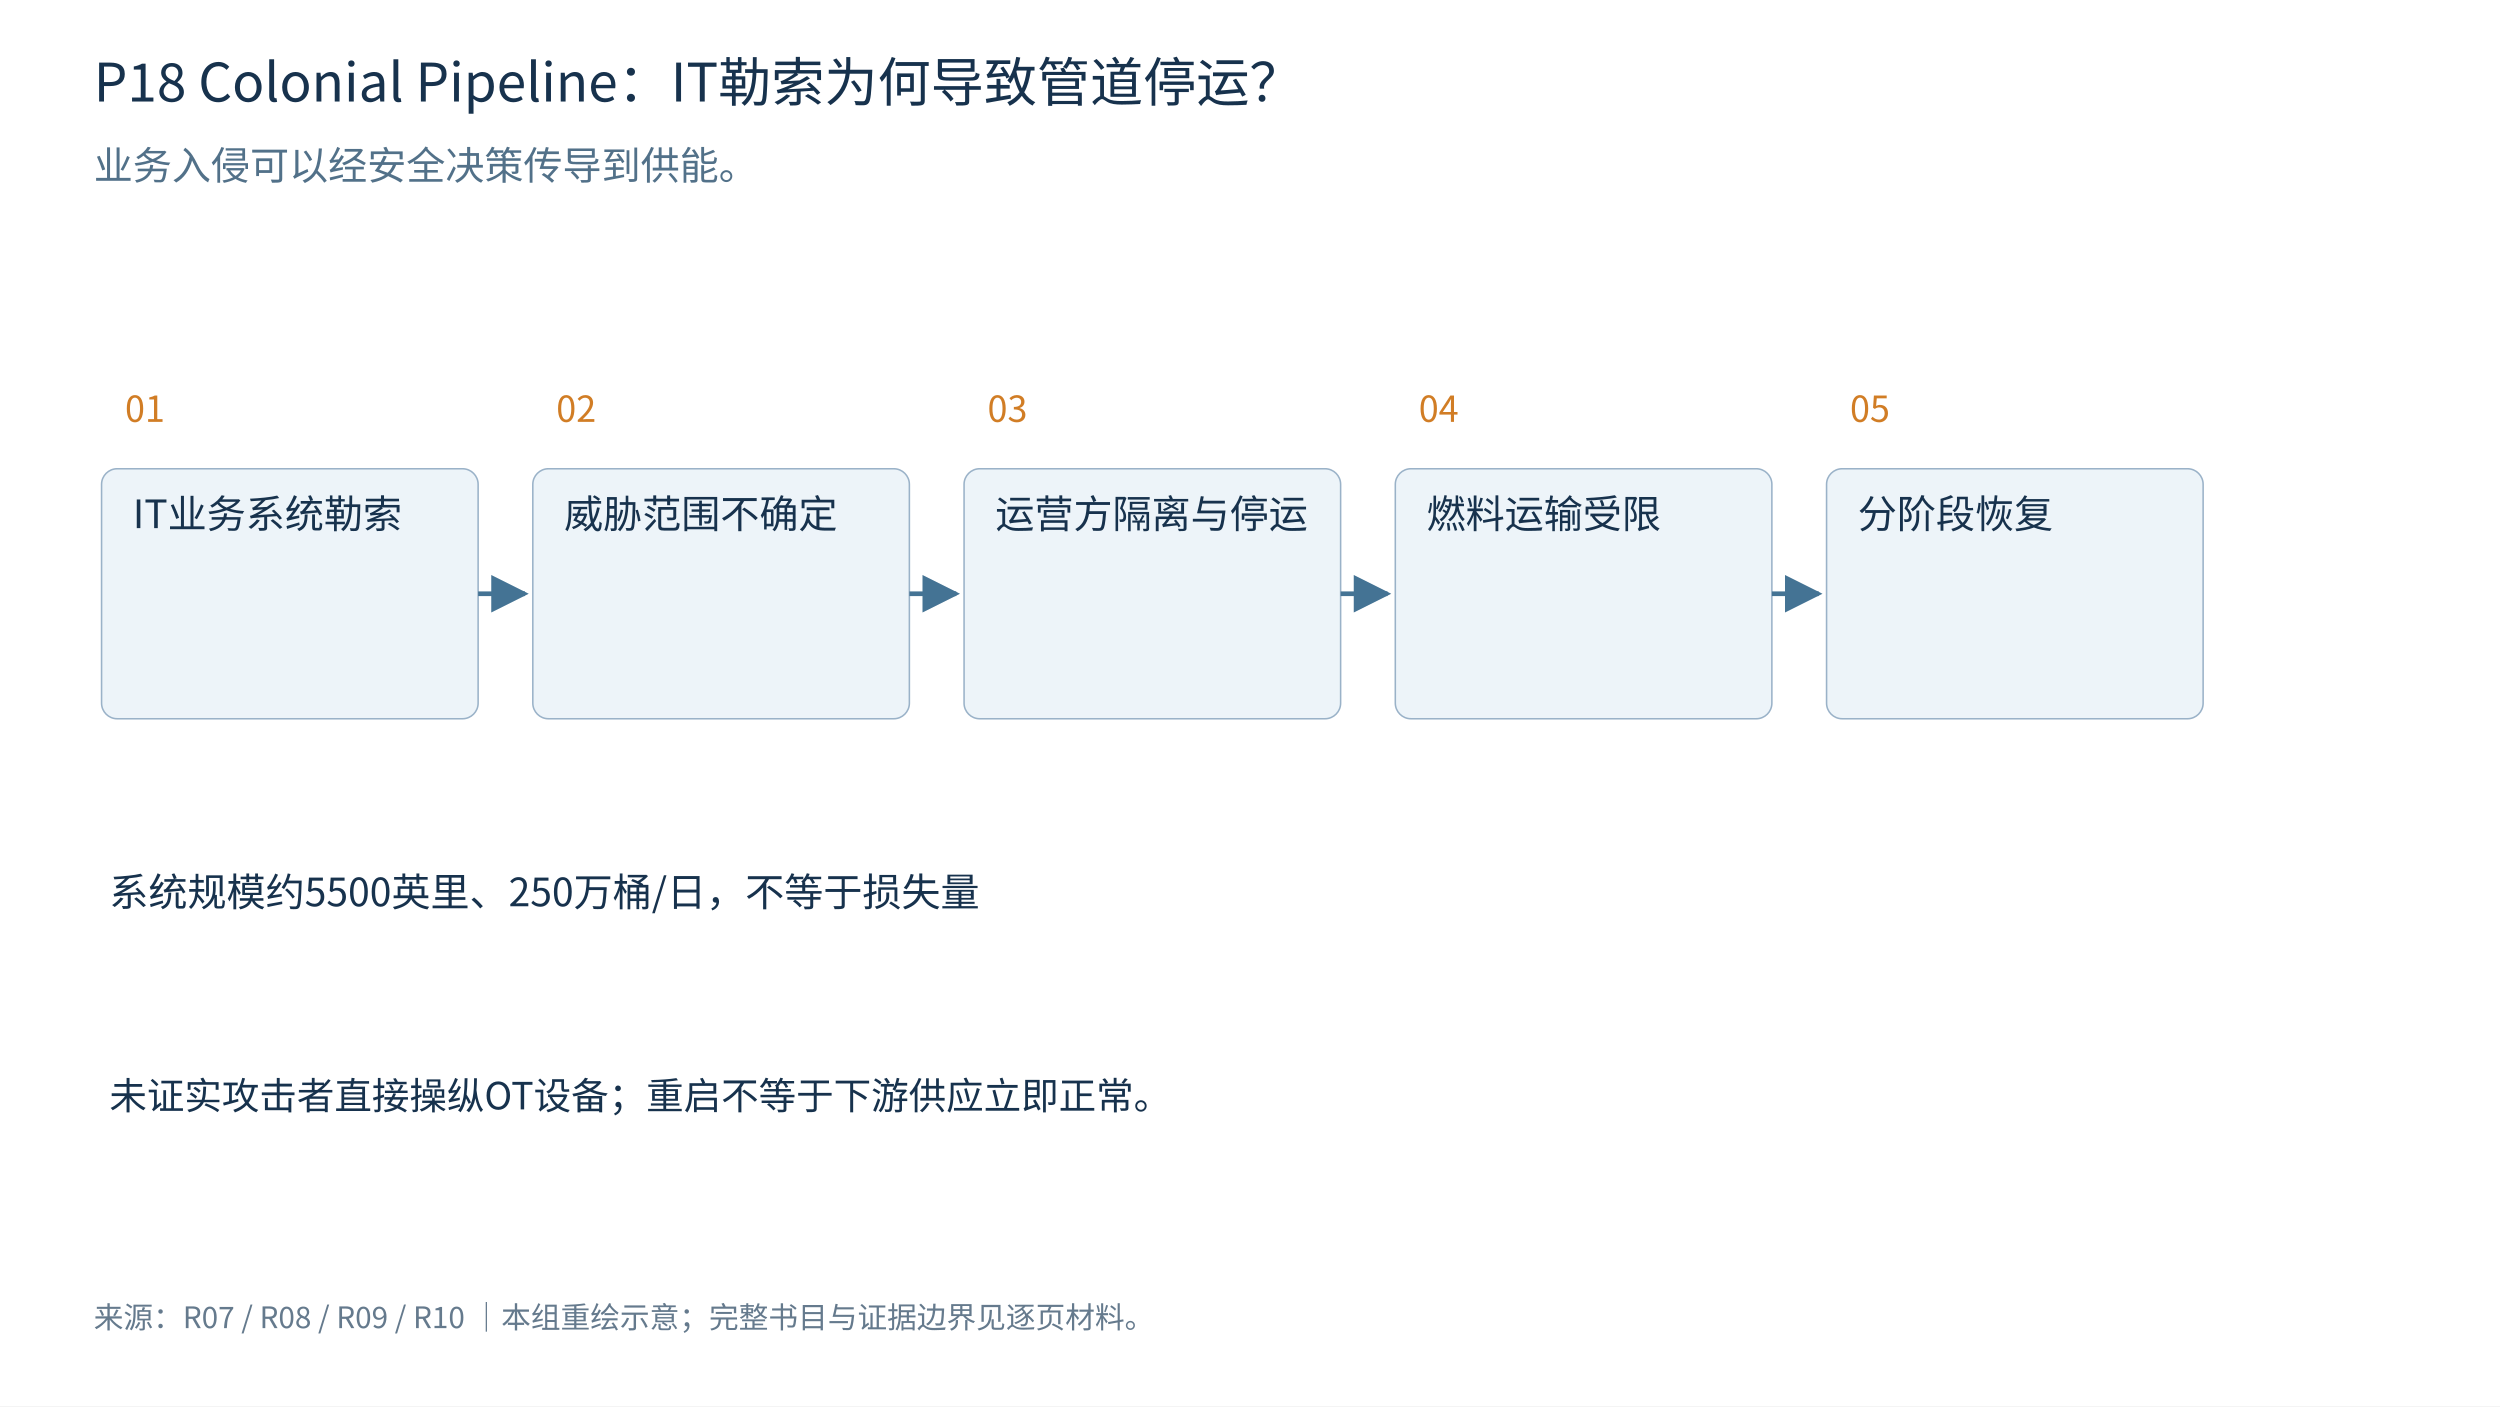
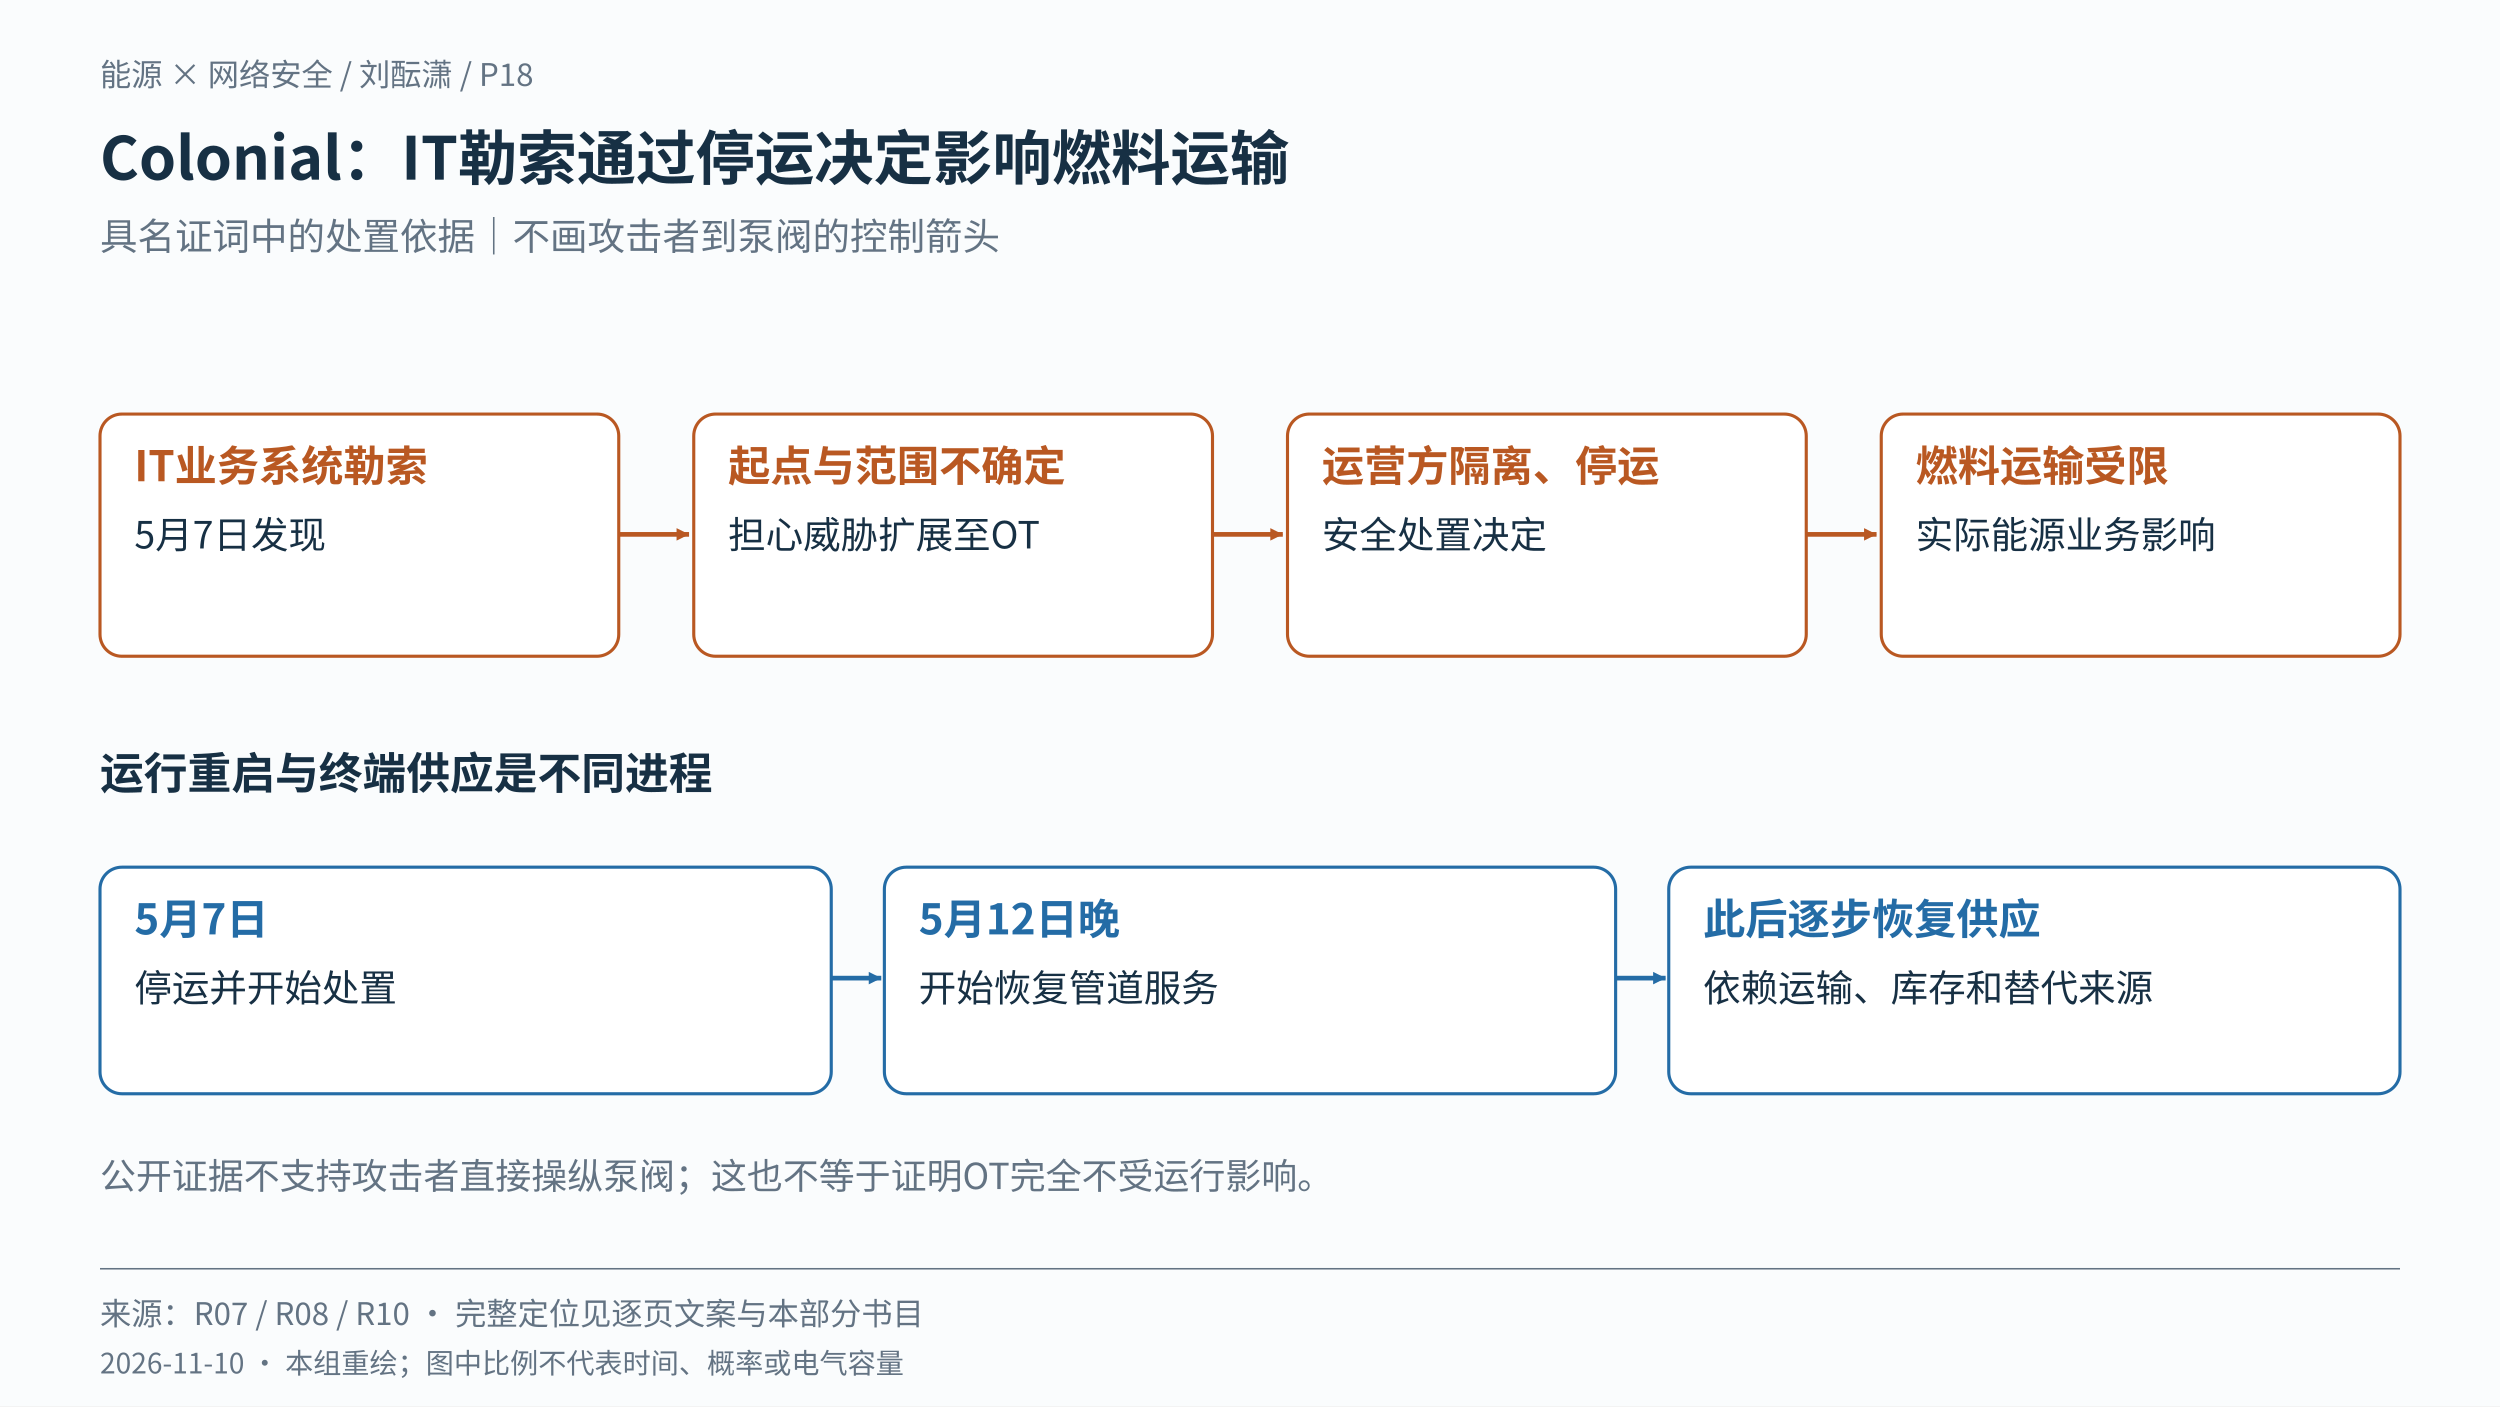
<svg xmlns="http://www.w3.org/2000/svg" width="1600" height="900" viewBox="0 0 1600 900">
  <defs>
-     <marker id="a" viewBox="0 0 10 10" refX="9" refY="5" markerWidth="8" markerHeight="8" orient="auto-start-reverse">
-       <path d="M0,0 L10,5 L0,10 z" fill="#447394" />
+     <marker id="blue" markerWidth="10" markerHeight="10" refX="8" refY="4" orient="auto" markerUnits="userSpaceOnUse">
+       <path d="M0 0 L8 4 L0 8Z" fill="#246ca6" />
+     </marker>
+     <marker id="orange" markerWidth="10" markerHeight="10" refX="8" refY="4" orient="auto" markerUnits="userSpaceOnUse">
+       <path d="M0 0 L8 4 L0 8Z" fill="#b95822" />
+     </marker>
+     <marker id="green" markerWidth="10" markerHeight="10" refX="8" refY="4" orient="auto" markerUnits="userSpaceOnUse">
+       <path d="M0 0 L8 4 L0 8Z" fill="#16826c" />
+     </marker>
+     <marker id="gray" markerWidth="10" markerHeight="10" refX="8" refY="4" orient="auto" markerUnits="userSpaceOnUse">
+       <path d="M0 0 L8 4 L0 8Z" fill="#637383" />
+     </marker>
+     <marker id="red" markerWidth="10" markerHeight="10" refX="8" refY="4" orient="auto" markerUnits="userSpaceOnUse">
+       <path d="M0 0 L8 4 L0 8Z" fill="#b43a42" />
    </marker>
  </defs>
-   <rect width="1600" height="900" fill="white" />
-   <g font-family="Microsoft YaHei, Noto Sans CJK SC, sans-serif">
-     <text x="60" y="65" font-size="34" fill="#17324d" text-anchor="start">P18  Colonial Pipeline：IT勒索为何导致管道停运？</text>
-     <text x="60" y="115" font-size="25" fill="#527189" text-anchor="start">业务入侵可以经安全决策传导到供能。</text>
-     <rect x="65.0" y="300" width="241.0" height="160" rx="10" fill="#edf4f9" stroke="#9ab2c8" />
-     <text x="85.0" y="338" font-size="25" fill="#17324d" text-anchor="start">IT业务系统勒索</text>
-     <text x="80.0" y="270" font-size="23" fill="#d17d25" text-anchor="start">01</text>
-     <path d="M306.0,380 L336.0,380" fill="none" stroke="#447394" stroke-width="3" marker-end="url(#a)" />
-     <text x="329.0" y="368.0" font-size="19" fill="#17324d" text-anchor="start" />
-     <rect x="341.0" y="300" width="241.0" height="160" rx="10" fill="#edf4f9" stroke="#9ab2c8" />
-     <text x="361.0" y="338" font-size="25" fill="#17324d" text-anchor="start">威胁范围不确定</text>
-     <text x="356.0" y="270" font-size="23" fill="#d17d25" text-anchor="start">02</text>
-     <path d="M582.0,380 L612.0,380" fill="none" stroke="#447394" stroke-width="3" marker-end="url(#a)" />
-     <text x="605.0" y="368.0" font-size="19" fill="#17324d" text-anchor="start" />
-     <rect x="617.0" y="300" width="241.0" height="160" rx="10" fill="#edf4f9" stroke="#9ab2c8" />
-     <text x="637.0" y="338" font-size="25" fill="#17324d" text-anchor="start">运营方隔离与停运</text>
-     <text x="632.0" y="270" font-size="23" fill="#d17d25" text-anchor="start">03</text>
-     <path d="M858.0,380 L888.0,380" fill="none" stroke="#447394" stroke-width="3" marker-end="url(#a)" />
-     <text x="881.0" y="368.0" font-size="19" fill="#17324d" text-anchor="start" />
-     <rect x="893.0" y="300" width="241.0" height="160" rx="10" fill="#edf4f9" stroke="#9ab2c8" />
-     <text x="913.0" y="338" font-size="25" fill="#17324d" text-anchor="start">燃料运输受限</text>
-     <text x="908.0" y="270" font-size="23" fill="#d17d25" text-anchor="start">04</text>
-     <path d="M1134.0,380 L1164.0,380" fill="none" stroke="#447394" stroke-width="3" marker-end="url(#a)" />
-     <text x="1157.0" y="368.0" font-size="19" fill="#17324d" text-anchor="start" />
-     <rect x="1169.0" y="300" width="241.0" height="160" rx="10" fill="#edf4f9" stroke="#9ab2c8" />
-     <text x="1189.0" y="338" font-size="25" fill="#17324d" text-anchor="start">分阶段恢复</text>
-     <text x="1184.0" y="270" font-size="23" fill="#d17d25" text-anchor="start">05</text>
-     <text x="70" y="580" font-size="25" fill="#17324d" text-anchor="start">系统规模约5500英里、250万桶/日，不等于损失量</text>
-     <text x="70" y="710" font-size="24" fill="#17324d" text-anchor="start">未证实攻击者直接操纵OT设备；重启不等于下游供应立即正常。</text>
-     <text x="60" y="850" font-size="19" fill="#657a8d" text-anchor="start">来源：R07 / R08 / R09 / R10  ｜本组重绘示意；完整书目与证据边界见逐页材料。</text>
-   </g>
+   <rect width="1600" height="900" fill="#fafcfd" />
+   <style>text{font-family:"Microsoft YaHei","Noto Sans CJK SC",sans-serif} .body{font-size:26px}</style>
+   <text x="64" y="55.0" font-size="20" fill="#637383" font-weight="400" text-anchor="start">能源 × 网络安全  /  刘酝潇  /  P18</text>
+   <text x="64" y="115.0" font-size="38" fill="#173044" font-weight="700" text-anchor="start">Colonial：IT勒索通过停运决定影响燃料运输</text>
+   <text x="64" y="160.0" font-size="24" fill="#637383" font-weight="400" text-anchor="start">具名证词中的处置依据｜不画攻击者到泵阀的控制箭头</text>
+   <line x1="64" y1="812" x2="1536" y2="812" stroke="#637383" stroke-width="1" />
+   <text x="64" y="848.0" font-size="20" fill="#637383" font-weight="400" text-anchor="start">来源：R07 / R08 / R10  ·  完整定位见逐页文案与本部分书目</text>
+   <text x="64" y="879.0" font-size="18" fill="#637383" font-weight="400" text-anchor="start">2026-11-10  ·  本组重绘；图中比例不代表时间、概率或电气容量</text>
+   <rect x="64" y="265" width="332" height="155" rx="14" fill="white" stroke="#b95822" stroke-width="2" />
+   <text x="86" y="308.0" font-size="27" fill="#b95822" font-weight="700" text-anchor="start">IT业务系统勒索</text>
+   <text x="86" y="351.0" font-size="24" fill="#173044" font-weight="400" text-anchor="start">5月7日发现</text>
+   <line x1="396" y1="342" x2="441" y2="342" stroke="#b95822" stroke-width="3" marker-end="url(#orange)" />
+   <rect x="444" y="265" width="332" height="155" rx="14" fill="white" stroke="#b95822" stroke-width="2" />
+   <text x="466" y="308.0" font-size="27" fill="#b95822" font-weight="700" text-anchor="start">起点与范围不确定</text>
+   <text x="466" y="351.0" font-size="24" fill="#173044" font-weight="400" text-anchor="start">担心威胁扩展至OT</text>
+   <line x1="776" y1="342" x2="821" y2="342" stroke="#b95822" stroke-width="3" marker-end="url(#orange)" />
+   <rect x="824" y="265" width="332" height="155" rx="14" fill="white" stroke="#b95822" stroke-width="2" />
+   <text x="846" y="308.0" font-size="27" fill="#b95822" font-weight="700" text-anchor="start">运营方隔离、停运</text>
+   <text x="846" y="351.0" font-size="24" fill="#173044" font-weight="400" text-anchor="start">安全处置决定</text>
+   <line x1="1156" y1="342" x2="1201" y2="342" stroke="#b95822" stroke-width="3" marker-end="url(#orange)" />
+   <rect x="1204" y="265" width="332" height="155" rx="14" fill="white" stroke="#b95822" stroke-width="2" />
+   <text x="1226" y="308.0" font-size="27" fill="#b95822" font-weight="700" text-anchor="start">燃料运输受限</text>
+   <text x="1226" y="351.0" font-size="24" fill="#173044" font-weight="400" text-anchor="start">实际能源业务影响</text>
+   <text x="64" y="505.0" font-size="28" fill="#173044" font-weight="700" text-anchor="start">运行重启与终端供应是不同进程</text>
+   <rect x="64" y="555" width="468" height="145" rx="14" fill="white" stroke="#246ca6" stroke-width="2" />
+   <text x="86" y="598.0" font-size="27" fill="#246ca6" font-weight="700" text-anchor="start">5月7日</text>
+   <text x="86" y="641.0" font-size="24" fill="#173044" font-weight="400" text-anchor="start">停运并开始处置</text>
+   <rect x="566" y="555" width="468" height="145" rx="14" fill="white" stroke="#246ca6" stroke-width="2" />
+   <text x="588" y="598.0" font-size="27" fill="#246ca6" font-weight="700" text-anchor="start">5月12日晚</text>
+   <text x="588" y="641.0" font-size="24" fill="#173044" font-weight="400" text-anchor="start">开始恢复管道服务</text>
+   <rect x="1068" y="555" width="468" height="145" rx="14" fill="white" stroke="#246ca6" stroke-width="2" />
+   <text x="1090" y="598.0" font-size="27" fill="#246ca6" font-weight="700" text-anchor="start">此后逐步恢复供应</text>
+   <text x="1090" y="641.0" font-size="24" fill="#173044" font-weight="400" text-anchor="start">依赖运输、库存和替代来源</text>
+   <line x1="532" y1="626" x2="564" y2="626" stroke="#246ca6" stroke-width="3" marker-end="url(#blue)" />
+   <line x1="1034" y1="626" x2="1066" y2="626" stroke="#246ca6" stroke-width="3" marker-end="url(#blue)" />
+   <text x="64" y="761.0" font-size="23" fill="#637383" font-weight="400" text-anchor="start">公开证据不支持攻击者直接操纵泵阀；这也不等于证明OT完全不受运行影响。</text>
</svg>
